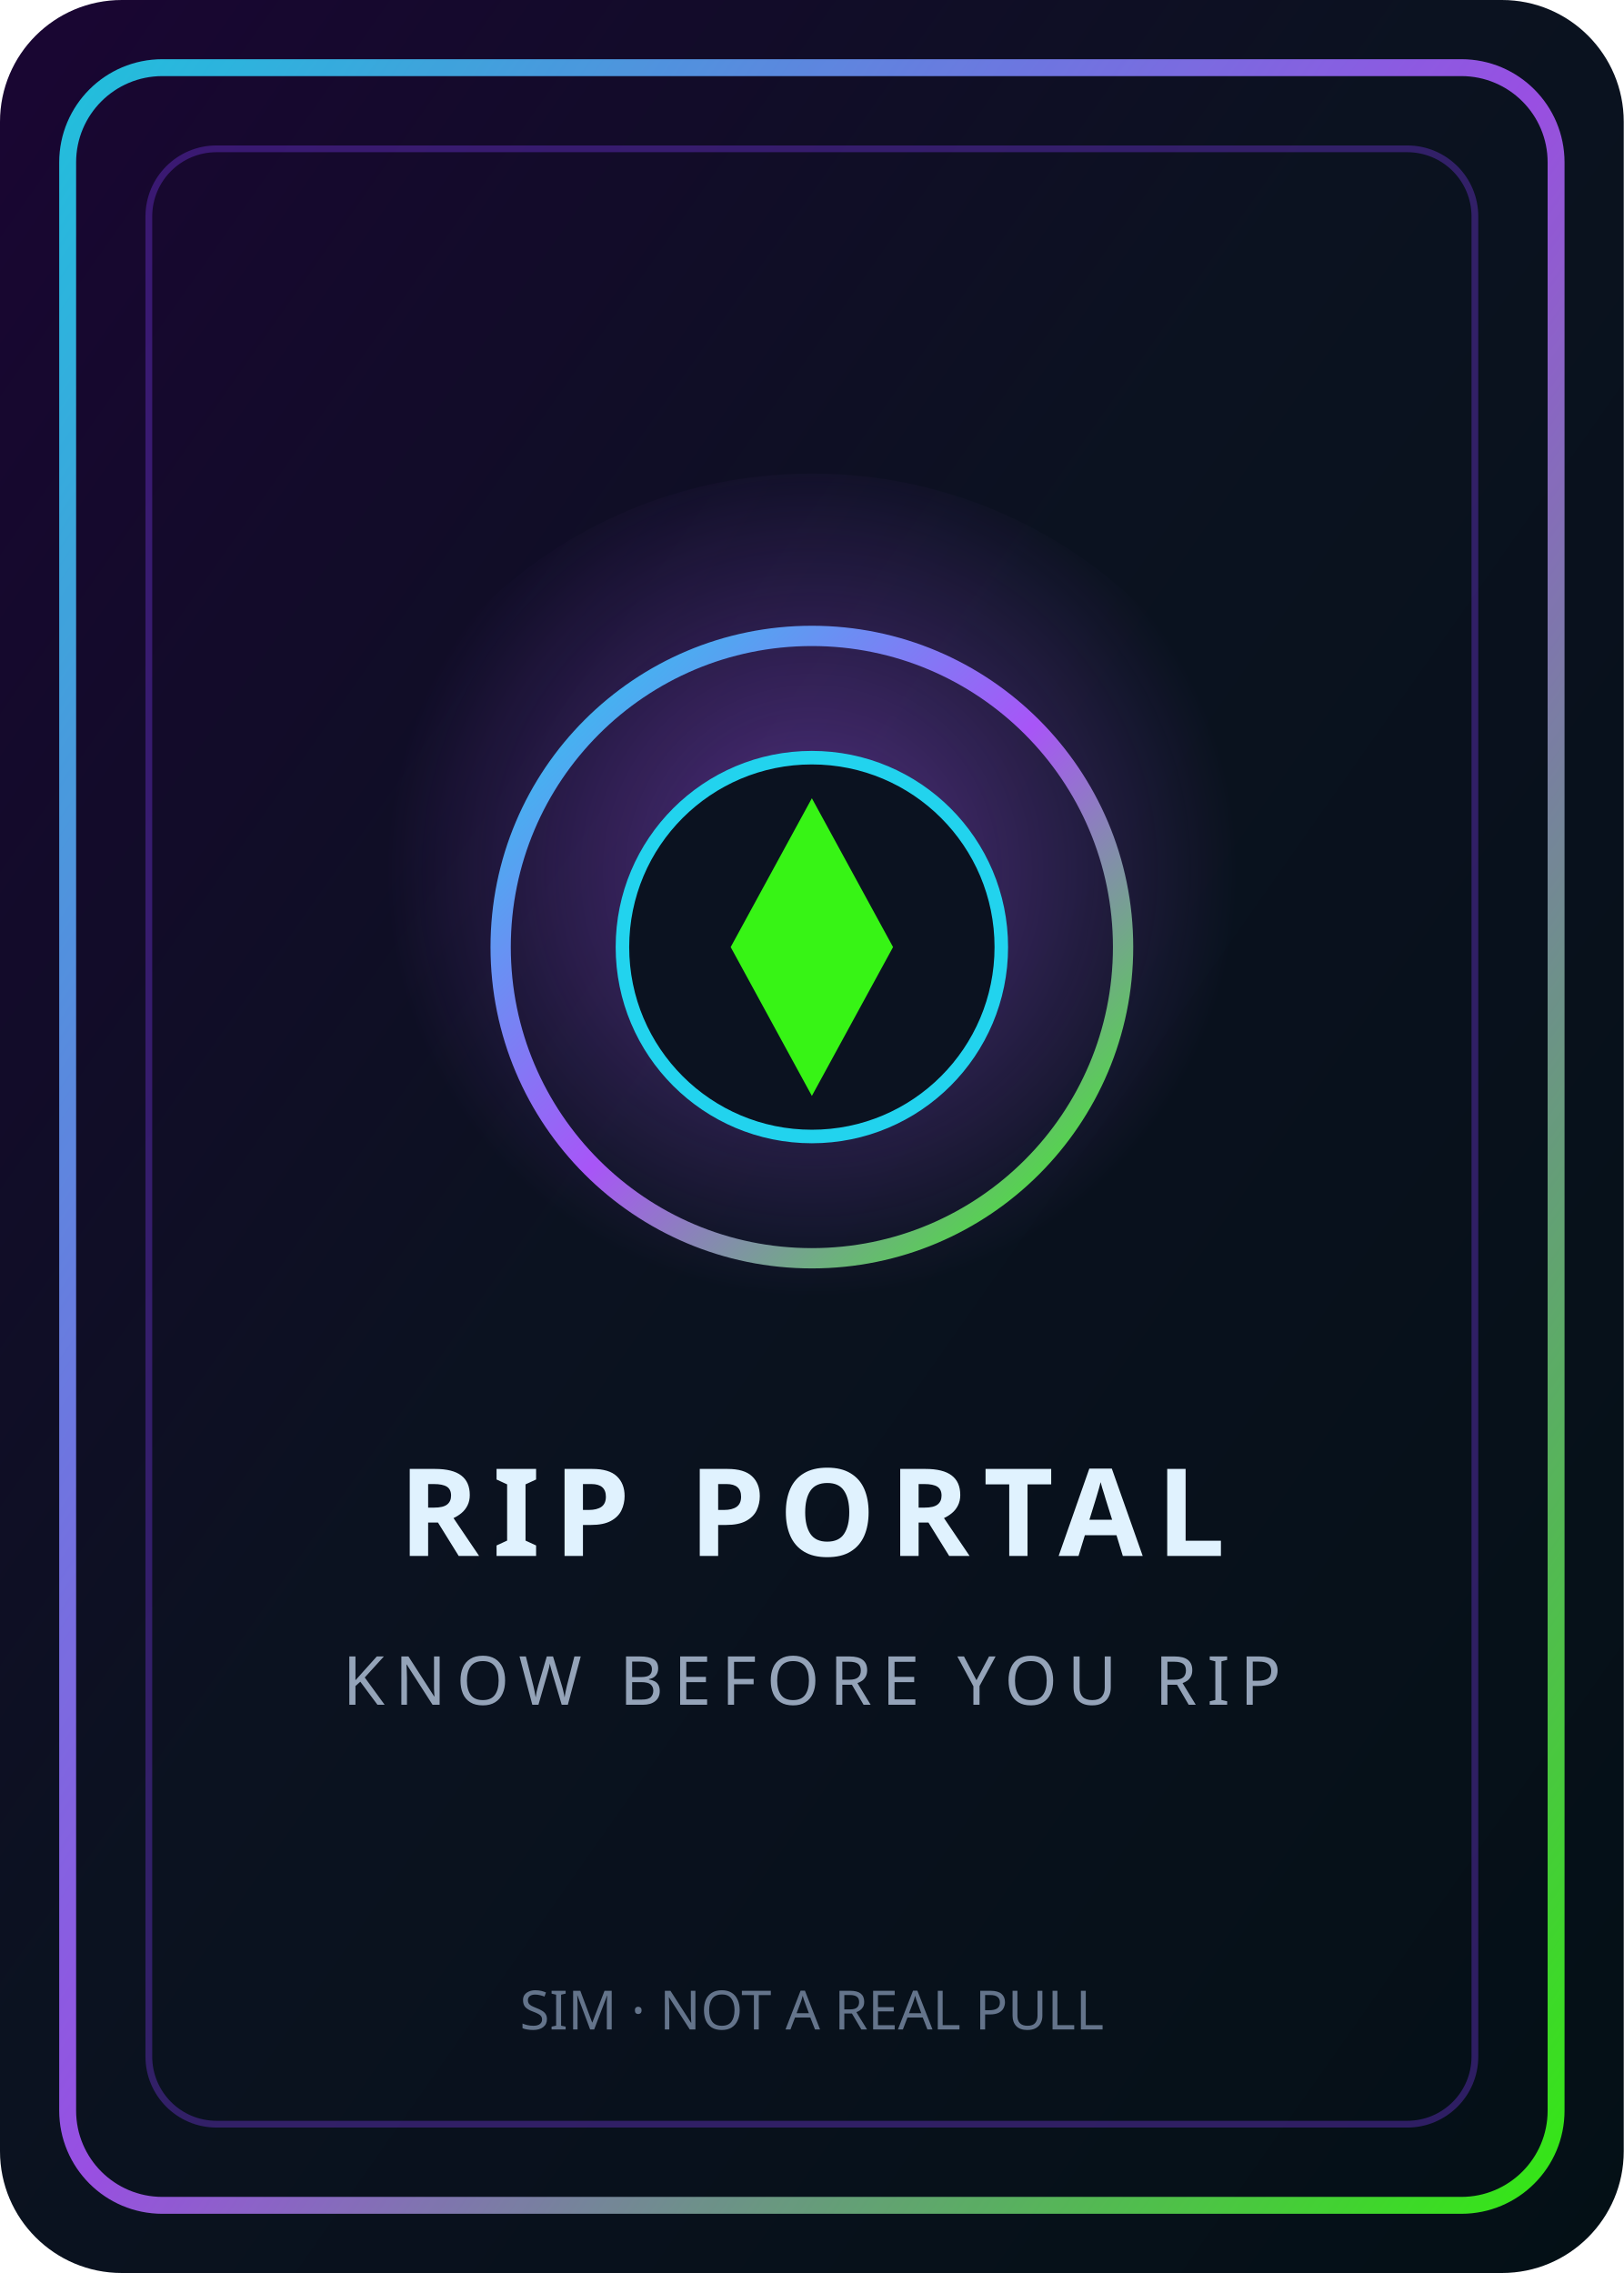
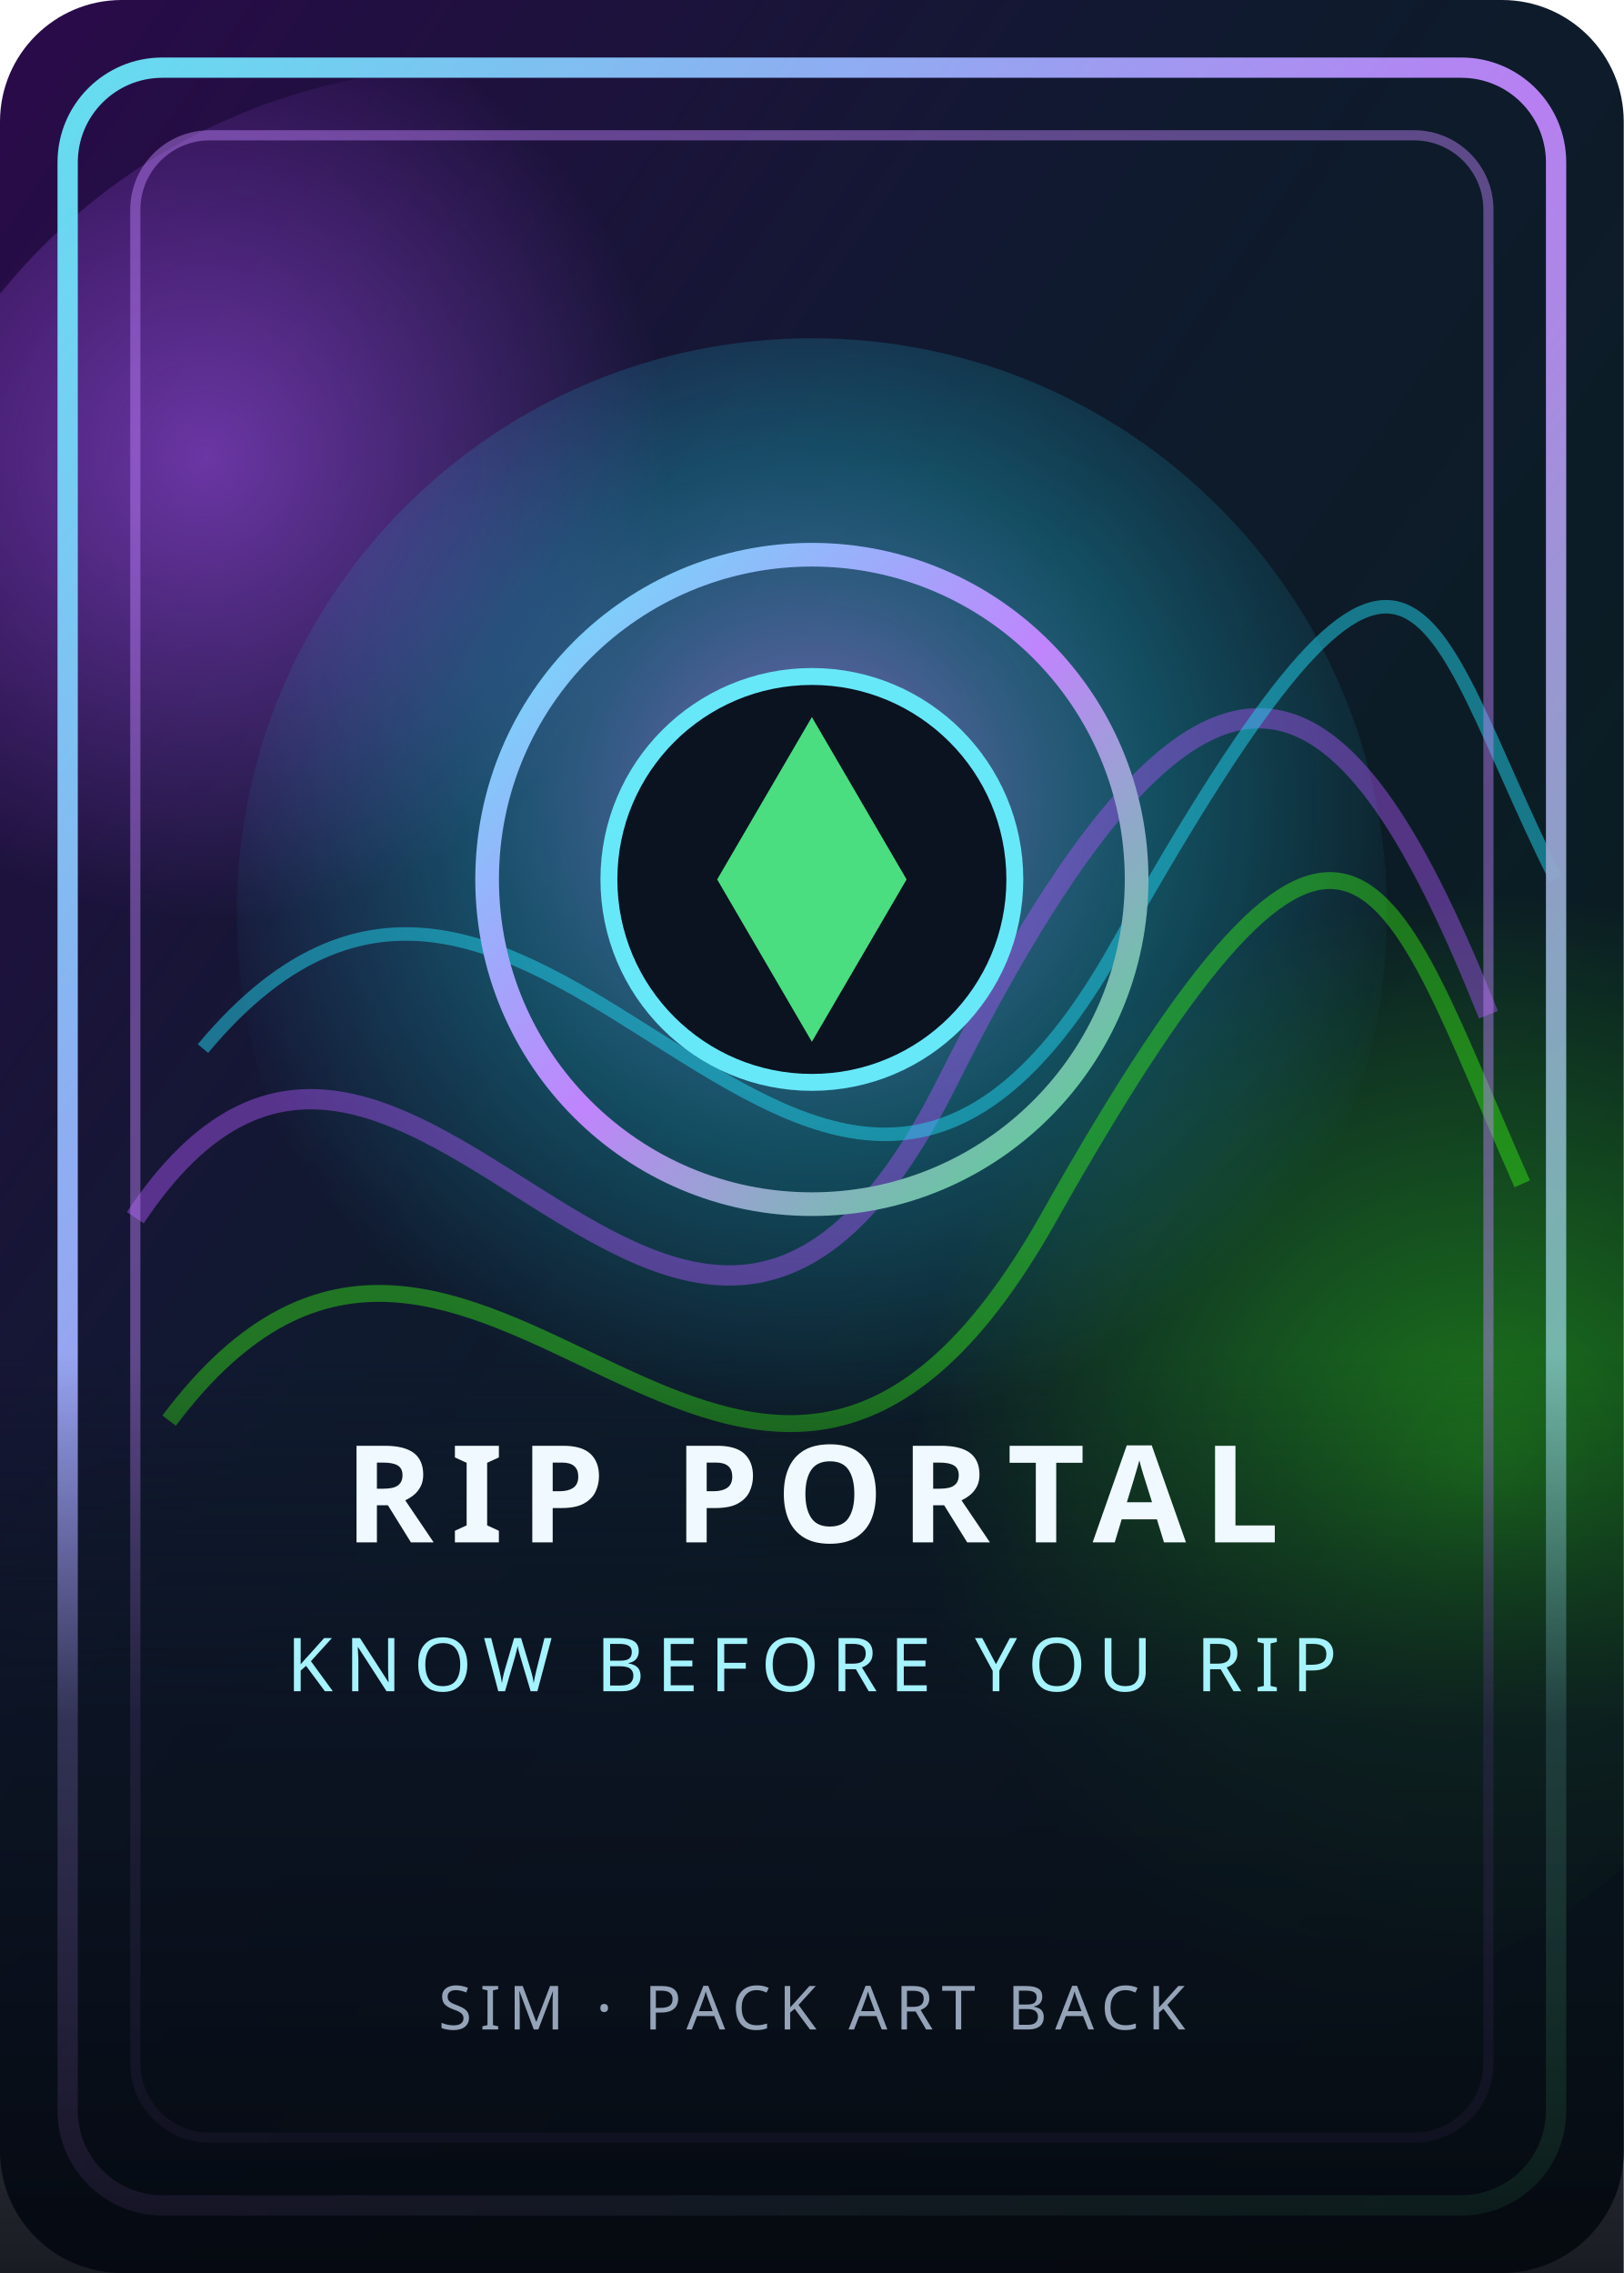
<svg xmlns="http://www.w3.org/2000/svg" width="240" height="336" viewBox="0 0 240 336" role="img" aria-label="Rip Portal card back">
  <defs>
    <linearGradient id="bg" x1="0" y1="0" x2="1" y2="1">
-       <stop offset="0%" stop-color="#1a0533" />
-       <stop offset="45%" stop-color="#0b1220" />
-       <stop offset="100%" stop-color="#041016" />
+       <stop offset="0%" stop-color="#2a0a4a" />
+       <stop offset="40%" stop-color="#0f1a2e" />
+       <stop offset="100%" stop-color="#062018" />
    </linearGradient>
    <linearGradient id="ring" x1="0" y1="0" x2="1" y2="1">
-       <stop offset="0%" stop-color="#22d3ee" />
-       <stop offset="50%" stop-color="#a855f7" />
-       <stop offset="100%" stop-color="#39ff14" />
+       <stop offset="0%" stop-color="#67e8f9" />
+       <stop offset="50%" stop-color="#c084fc" />
+       <stop offset="100%" stop-color="#4ade80" />
    </linearGradient>
-     <radialGradient id="glow" cx="50%" cy="42%" r="45%">
-       <stop offset="0%" stop-color="#a855f7" stop-opacity="0.45" />
+     <radialGradient id="glow" cx="50%" cy="40%" r="55%">
+       <stop offset="0%" stop-color="#c084fc" stop-opacity="0.65" />
+       <stop offset="55%" stop-color="#22d3ee" stop-opacity="0.28" />
+       <stop offset="100%" stop-color="#22d3ee" stop-opacity="0" />
+     </radialGradient>
+     <radialGradient id="swirlA" cx="28%" cy="32%" r="38%">
+       <stop offset="0%" stop-color="#a855f7" stop-opacity="0.55" />
      <stop offset="100%" stop-color="#a855f7" stop-opacity="0" />
    </radialGradient>
+     <radialGradient id="swirlB" cx="72%" cy="58%" r="42%">
+       <stop offset="0%" stop-color="#39ff14" stop-opacity="0.4" />
+       <stop offset="100%" stop-color="#39ff14" stop-opacity="0" />
+     </radialGradient>
+     <linearGradient id="plate" x1="0" y1="0" x2="0" y2="1">
+       <stop offset="0%" stop-color="#0b1220" stop-opacity="0" />
+       <stop offset="40%" stop-color="#0b1220" stop-opacity="0.75" />
+       <stop offset="100%" stop-color="#05080f" stop-opacity="0.92" />
+     </linearGradient>
  </defs>
  <rect width="240" height="336" rx="18" fill="url(#bg)" />
-   <rect x="10" y="10" width="220" height="316" rx="14" fill="none" stroke="url(#ring)" stroke-width="2.5" opacity="0.9" />
-   <rect x="22" y="22" width="196" height="292" rx="10" fill="none" stroke="#7c3aed" stroke-opacity="0.35" stroke-width="1" />
-   <circle cx="120" cy="140" r="70" fill="url(#glow)" />
-   <circle cx="120" cy="140" r="46" fill="none" stroke="url(#ring)" stroke-width="3" />
-   <circle cx="120" cy="140" r="28" fill="#0b1220" stroke="#22d3ee" stroke-width="2" />
-   <path d="M120 118 L132 140 L120 162 L108 140 Z" fill="#39ff14" opacity="0.95" />
-   <text x="120" y="230" text-anchor="middle" font-family="ui-sans-serif,system-ui,sans-serif" font-size="18" font-weight="800" fill="#e0f2fe" letter-spacing="2">RIP PORTAL</text>
-   <text x="120" y="252" text-anchor="middle" font-family="ui-sans-serif,system-ui,sans-serif" font-size="10" fill="#94a3b8" letter-spacing="1.5">KNOW BEFORE YOU RIP</text>
-   <text x="120" y="300" text-anchor="middle" font-family="ui-sans-serif,system-ui,sans-serif" font-size="8" fill="#64748b">SIM · NOT A REAL PULL</text>
+   <circle cx="70" cy="100" r="90" fill="url(#swirlA)" />
+   <circle cx="175" cy="200" r="100" fill="url(#swirlB)" />
+   <circle cx="120" cy="135" r="85" fill="url(#glow)" />
+   <path d="M20 180 C60 120, 100 240, 140 160 S200 100, 220 150" fill="none" stroke="#a855f7" stroke-width="3" opacity="0.45" />
+   <path d="M25 210 C70 150, 110 260, 155 180 S205 130, 225 175" fill="none" stroke="#39ff14" stroke-width="2.5" opacity="0.4" />
+   <path d="M30 155 C80 95, 120 220, 165 140 S210 90, 230 130" fill="none" stroke="#22d3ee" stroke-width="2" opacity="0.5" />
+   <rect x="10" y="10" width="220" height="316" rx="14" fill="none" stroke="url(#ring)" stroke-width="3" opacity="0.95" />
+   <rect x="20" y="20" width="200" height="296" rx="11" fill="none" stroke="#c084fc" stroke-opacity="0.45" stroke-width="1.5" />
+   <circle cx="120" cy="130" r="48" fill="none" stroke="url(#ring)" stroke-width="3.5" />
+   <circle cx="120" cy="130" r="30" fill="#0b1220" stroke="#67e8f9" stroke-width="2.5" />
+   <path d="M120 106 L134 130 L120 154 L106 130 Z" fill="#4ade80" opacity="1" />
+   <rect x="0" y="200" width="240" height="136" fill="url(#plate)" />
+   <text x="120" y="228" text-anchor="middle" font-family="ui-sans-serif,system-ui,sans-serif" font-size="20" font-weight="800" fill="#f0f9ff" letter-spacing="2.5">RIP PORTAL</text>
+   <text x="120" y="250" text-anchor="middle" font-family="ui-sans-serif,system-ui,sans-serif" font-size="11" fill="#a5f3fc" letter-spacing="1.8">KNOW BEFORE YOU RIP</text>
+   <text x="120" y="300" text-anchor="middle" font-family="ui-sans-serif,system-ui,sans-serif" font-size="9" fill="#94a3b8" letter-spacing="1.2">SIM · PACK ART BACK</text>
</svg>
